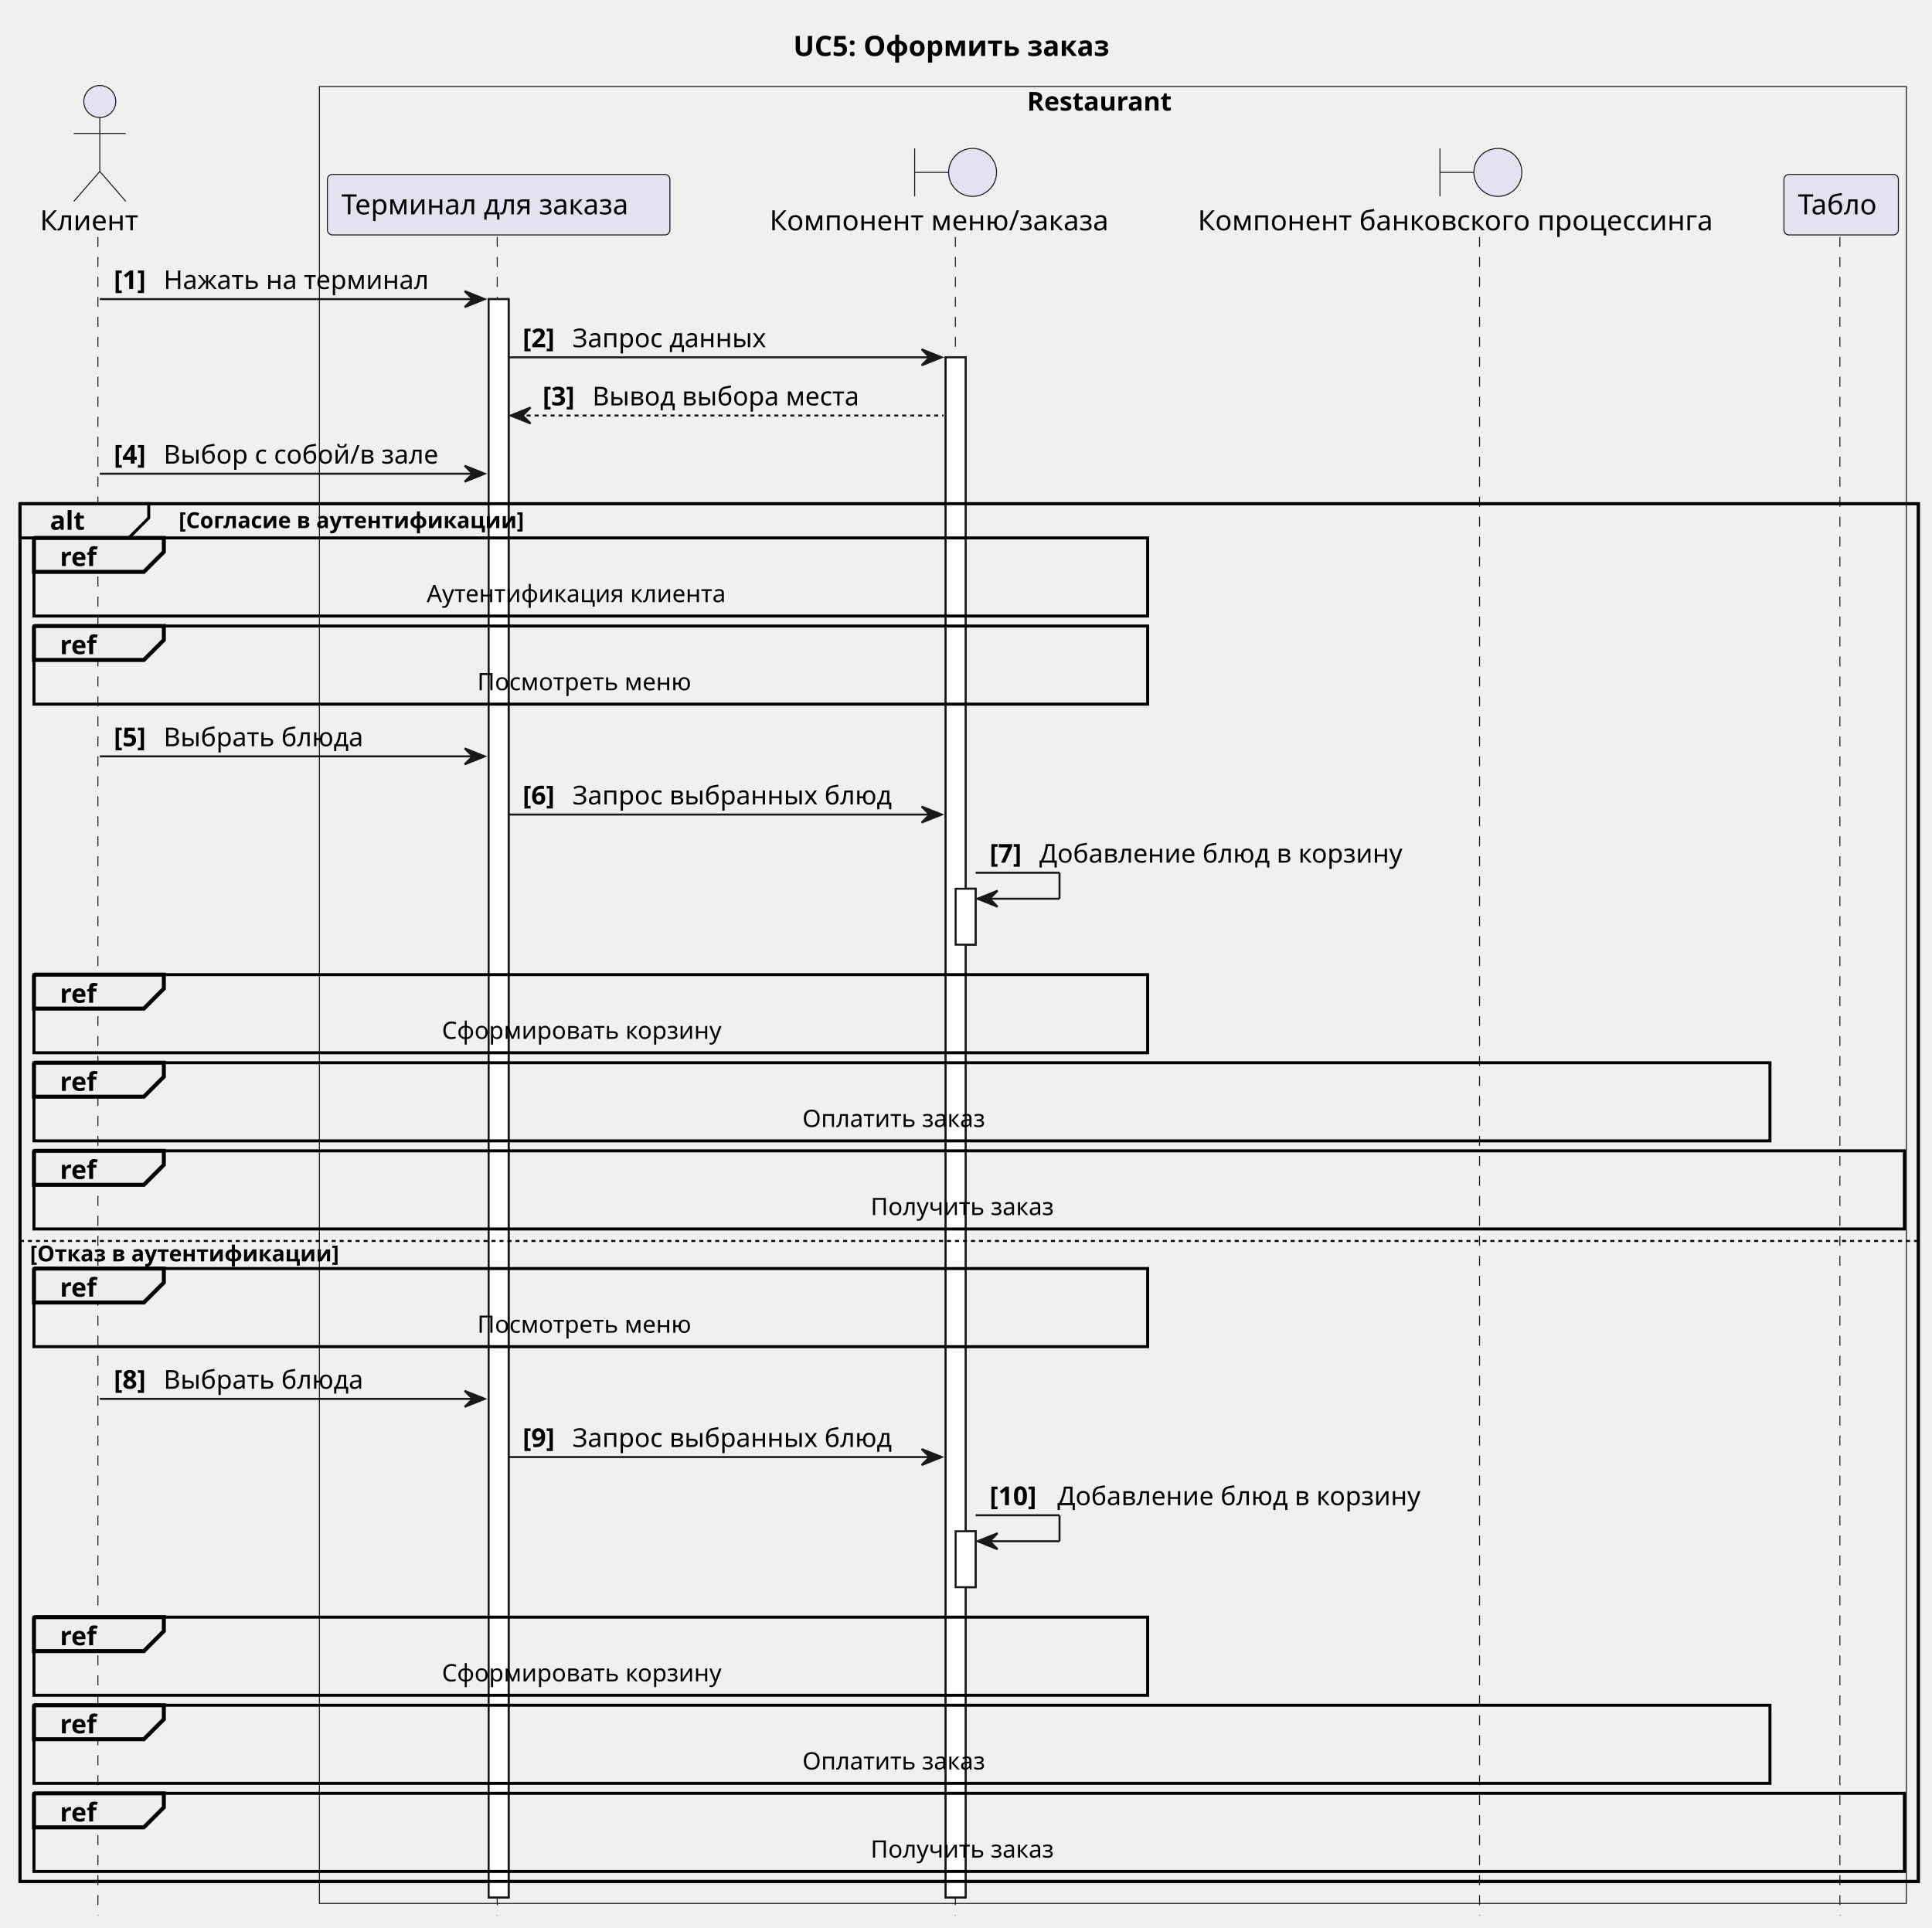
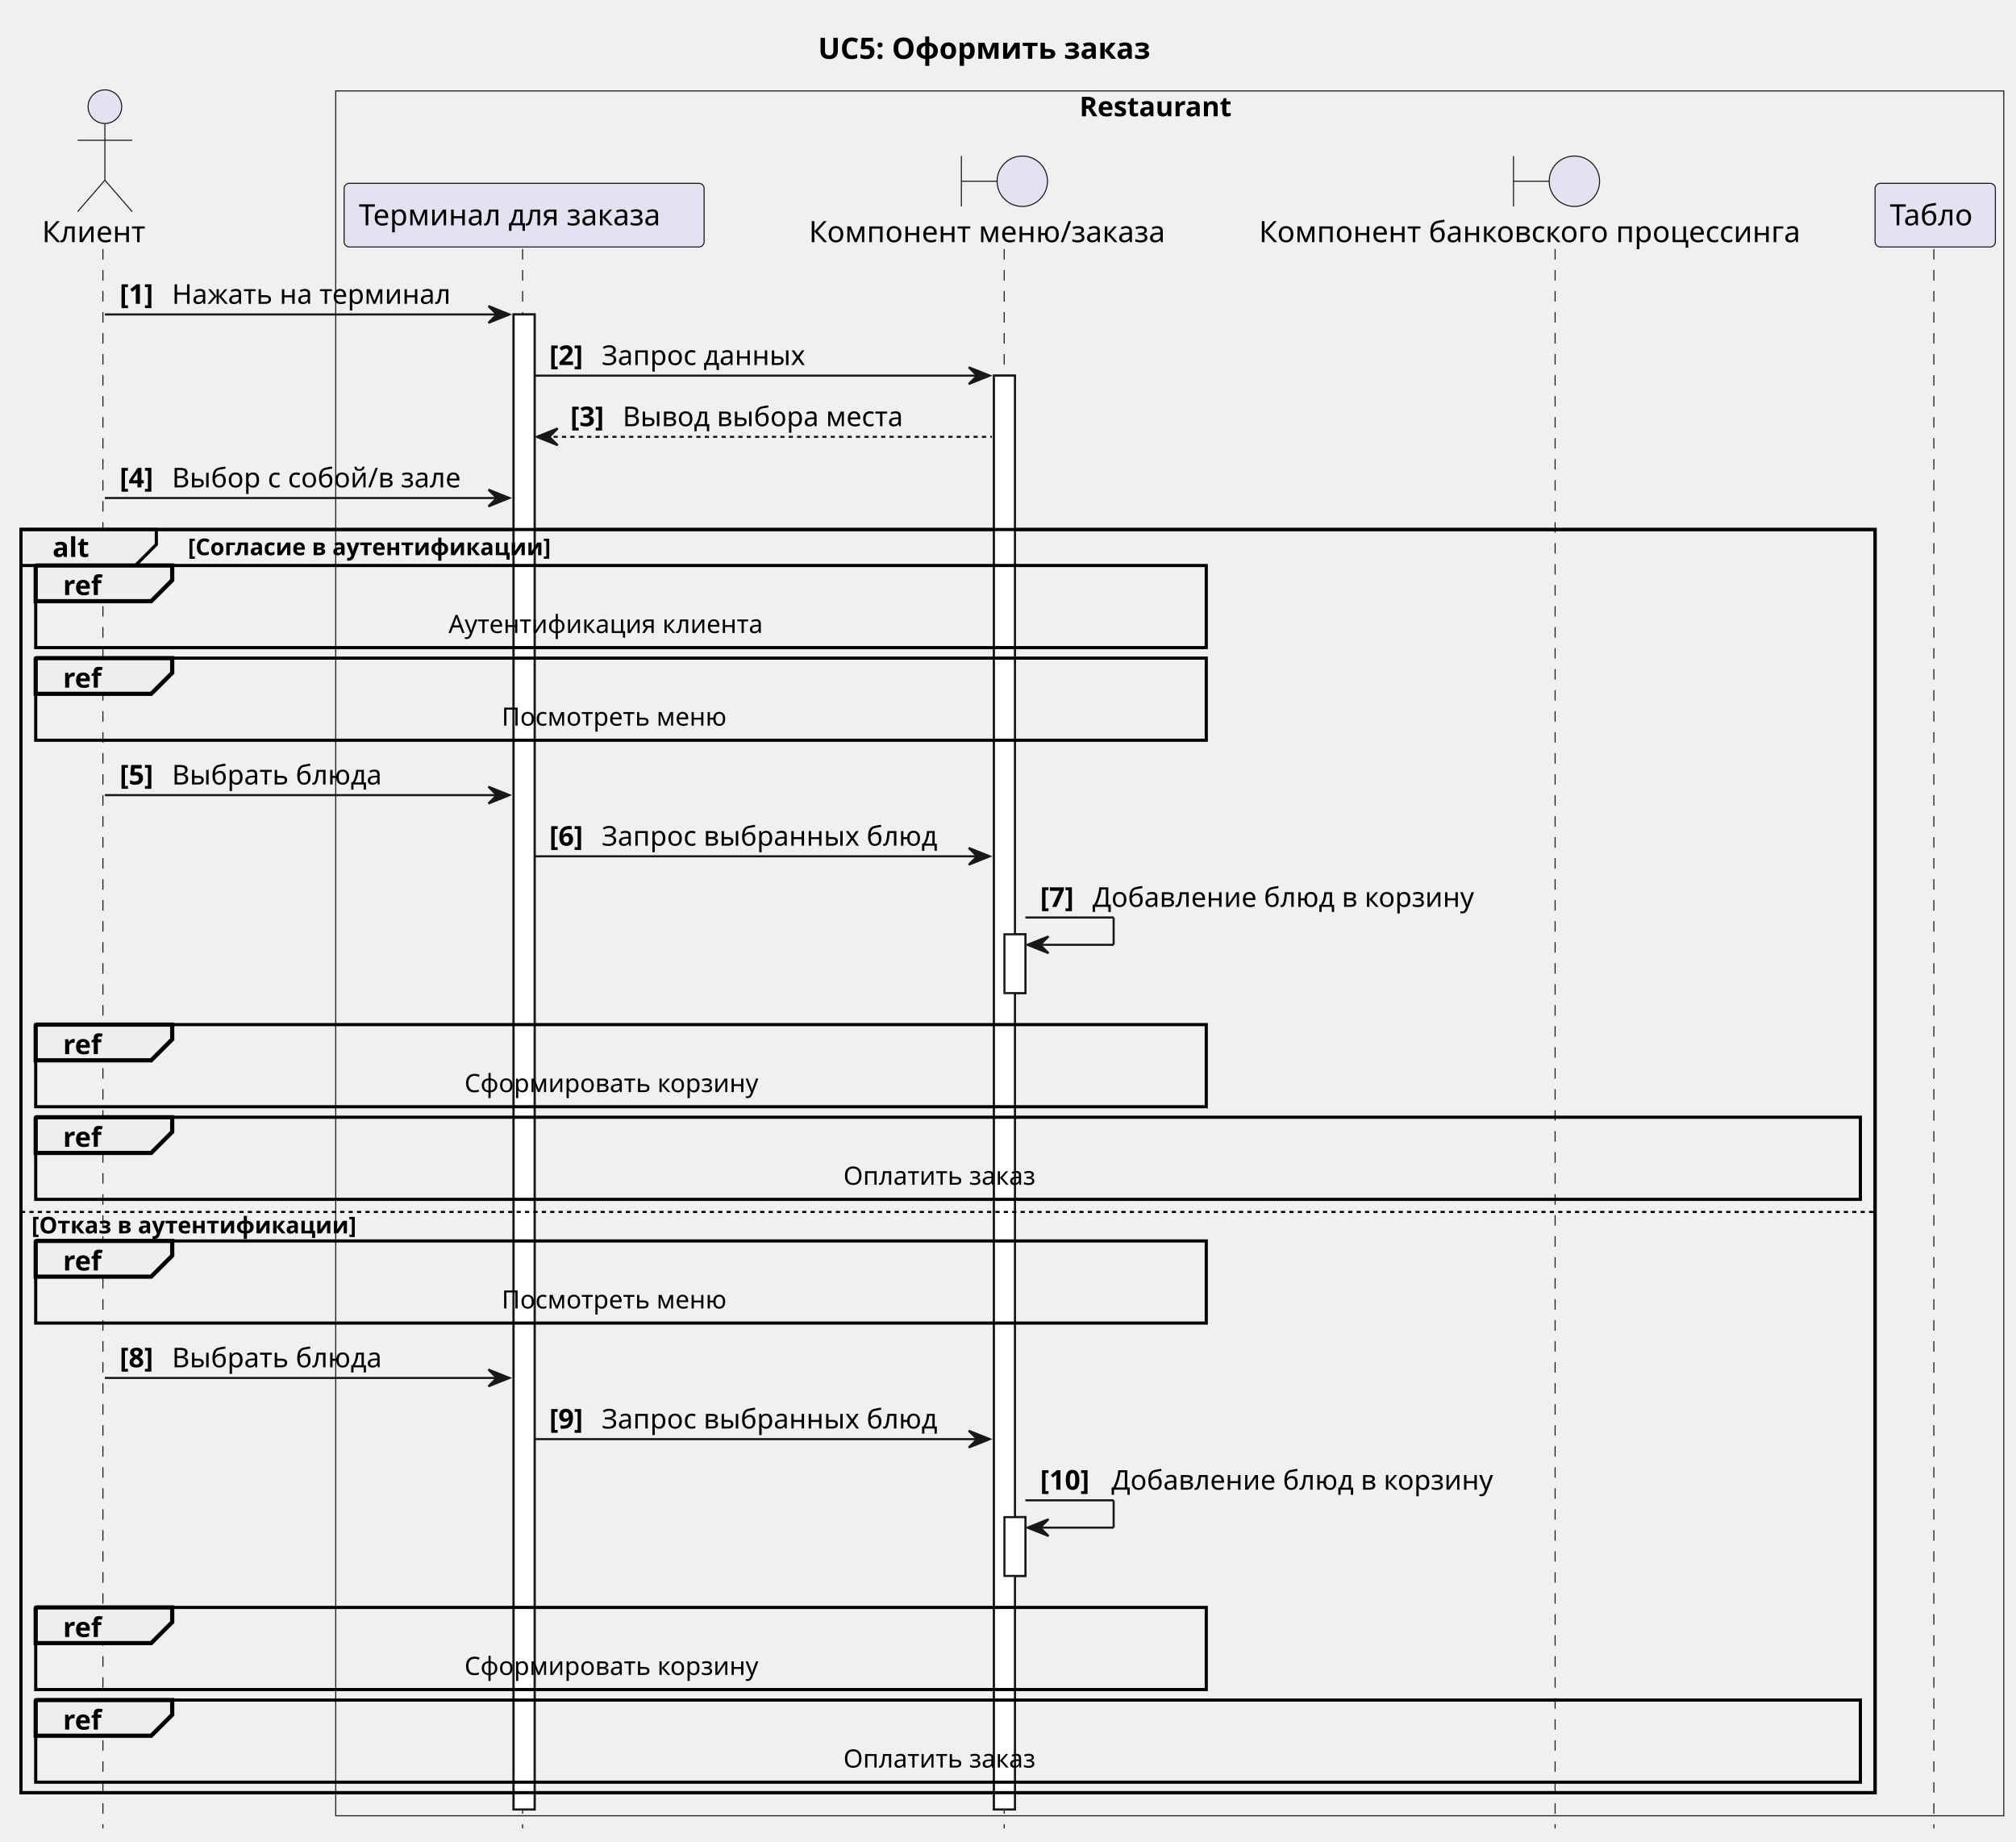
- <svg xmlns="http://www.w3.org/2000/svg" contentStyleType="text/css" height="965px" preserveAspectRatio="none" style="width:967px;height:965px;background:#FFFFFF;" version="1.1" viewBox="0 0 967 965" width="967px" zoomAndPan="magnify">
+ <svg xmlns="http://www.w3.org/2000/svg" contentStyleType="text/css" height="877px" preserveAspectRatio="none" style="width:960px;height:877px;background:#FFFFFF;" version="1.1" viewBox="0 0 960 877" width="960px" zoomAndPan="magnify">
  <defs />
  <g>
-     <text fill="#000000" font-family="sans-serif" font-size="14" font-weight="bold" lengthAdjust="spacing" textLength="175.048" x="397.063" y="27.995">UC5: Оформить заказ</text>
-     <rect fill="none" height="909.477" style="stroke:#181818;stroke-width:0.5;" width="794.307" x="159.868" y="43.297" />
+     <text fill="#000000" font-family="sans-serif" font-size="14" font-weight="bold" lengthAdjust="spacing" textLength="175.048" x="389.563" y="27.995">UC5: Оформить заказ</text>
+     <rect fill="none" height="821.273" style="stroke:#181818;stroke-width:0.5;" width="794.307" x="159.868" y="43.297" />
    <text fill="#000000" font-family="sans-serif" font-size="13" font-weight="bold" lengthAdjust="spacing" textLength="81.46" x="514.028" y="55.364">Restaurant</text>
-     <rect fill="#FFFFFF" height="800.047" style="stroke:#181818;stroke-width:1.0;" width="10" x="244.58" y="149.727" />
-     <rect fill="#FFFFFF" height="770.914" style="stroke:#181818;stroke-width:1.0;" width="10" x="473.302" y="178.859" />
+     <rect fill="#FFFFFF" height="711.844" style="stroke:#181818;stroke-width:1.0;" width="10" x="244.58" y="149.727" />
+     <rect fill="#FFFFFF" height="682.711" style="stroke:#181818;stroke-width:1.0;" width="10" x="473.302" y="178.859" />
    <rect fill="#FFFFFF" height="28" style="stroke:#181818;stroke-width:1.0;" width="10" x="478.302" y="444.859" />
-     <rect fill="#FFFFFF" height="28" style="stroke:#181818;stroke-width:1.0;" width="10" x="478.302" y="766.469" />
-     <rect fill="none" height="689.648" style="stroke:#000000;stroke-width:1.5;" width="950.174" x="10" y="252.125" />
-     <line style="stroke:#181818;stroke-width:0.5;stroke-dasharray:5.0,5.0;" x1="49" x2="49" y1="118.594" y2="958.773" />
-     <line style="stroke:#181818;stroke-width:0.5;stroke-dasharray:5.0,5.0;" x1="248.868" x2="248.868" y1="118.594" y2="958.773" />
-     <line style="stroke:#181818;stroke-width:0.5;stroke-dasharray:5.0,5.0;" x1="478.19" x2="478.19" y1="118.594" y2="958.773" />
-     <line style="stroke:#181818;stroke-width:0.5;stroke-dasharray:5.0,5.0;" x1="740.528" x2="740.528" y1="118.594" y2="958.773" />
-     <line style="stroke:#181818;stroke-width:0.5;stroke-dasharray:5.0,5.0;" x1="920.896" x2="920.896" y1="118.594" y2="958.773" />
+     <rect fill="#FFFFFF" height="28" style="stroke:#181818;stroke-width:1.0;" width="10" x="478.302" y="722.367" />
+     <rect fill="none" height="601.445" style="stroke:#000000;stroke-width:1.5;" width="882.896" x="10" y="252.125" />
+     <line style="stroke:#181818;stroke-width:0.5;stroke-dasharray:5.0,5.0;" x1="49" x2="49" y1="118.594" y2="870.57" />
+     <line style="stroke:#181818;stroke-width:0.5;stroke-dasharray:5.0,5.0;" x1="248.868" x2="248.868" y1="118.594" y2="870.57" />
+     <line style="stroke:#181818;stroke-width:0.5;stroke-dasharray:5.0,5.0;" x1="478.19" x2="478.19" y1="118.594" y2="870.57" />
+     <line style="stroke:#181818;stroke-width:0.5;stroke-dasharray:5.0,5.0;" x1="740.528" x2="740.528" y1="118.594" y2="870.57" />
+     <line style="stroke:#181818;stroke-width:0.5;stroke-dasharray:5.0,5.0;" x1="920.896" x2="920.896" y1="118.594" y2="870.57" />
    <text fill="#000000" font-family="sans-serif" font-size="14" lengthAdjust="spacing" textLength="53.908" x="20" y="115.292">Клиент</text>
    <ellipse cx="49.954" cy="50.797" fill="#E2E2F0" rx="8" ry="8" style="stroke:#181818;stroke-width:0.5;" />
    <path d="M49.954,58.797 L49.954,85.797 M36.954,66.797 L62.954,66.797 M49.954,85.797 L36.954,100.797 M49.954,85.797 L62.954,100.797 " fill="none" style="stroke:#181818;stroke-width:0.5;" />
    <rect fill="#E2E2F0" height="30.297" rx="2.5" ry="2.5" style="stroke:#181818;stroke-width:0.5;" width="171.425" x="163.868" y="87.297" />
    <text fill="#000000" font-family="sans-serif" font-size="14" lengthAdjust="spacing" textLength="157.425" x="170.868" y="107.292">Терминал для заказа</text>
    <text fill="#000000" font-family="sans-serif" font-size="14" lengthAdjust="spacing" textLength="180.223" x="385.19" y="115.292">Компонент меню/заказа</text>
    <path d="M457.802,74.297 L457.802,98.297 M457.802,86.297 L474.802,86.297 " fill="none" style="stroke:#181818;stroke-width:0.5;" />
    <ellipse cx="486.802" cy="86.297" fill="#E2E2F0" rx="12" ry="12" style="stroke:#181818;stroke-width:0.5;" />
    <text fill="#000000" font-family="sans-serif" font-size="14" lengthAdjust="spacing" textLength="277.368" x="599.528" y="115.292">Компонент банковского процессинга</text>
    <path d="M720.712,74.297 L720.712,98.297 M720.712,86.297 L737.712,86.297 " fill="none" style="stroke:#181818;stroke-width:0.5;" />
    <ellipse cx="749.712" cy="86.297" fill="#E2E2F0" rx="12" ry="12" style="stroke:#181818;stroke-width:0.5;" />
    <rect fill="#E2E2F0" height="30.297" rx="2.5" ry="2.5" style="stroke:#181818;stroke-width:0.5;" width="57.278" x="892.896" y="87.297" />
    <text fill="#000000" font-family="sans-serif" font-size="14" lengthAdjust="spacing" textLength="43.278" x="899.896" y="107.292">Табло</text>
-     <rect fill="#FFFFFF" height="800.047" style="stroke:#181818;stroke-width:1.0;" width="10" x="244.58" y="149.727" />
-     <rect fill="#FFFFFF" height="770.914" style="stroke:#181818;stroke-width:1.0;" width="10" x="473.302" y="178.859" />
+     <rect fill="#FFFFFF" height="711.844" style="stroke:#181818;stroke-width:1.0;" width="10" x="244.58" y="149.727" />
+     <rect fill="#FFFFFF" height="682.711" style="stroke:#181818;stroke-width:1.0;" width="10" x="473.302" y="178.859" />
    <rect fill="#FFFFFF" height="28" style="stroke:#181818;stroke-width:1.0;" width="10" x="478.302" y="444.859" />
-     <rect fill="#FFFFFF" height="28" style="stroke:#181818;stroke-width:1.0;" width="10" x="478.302" y="766.469" />
+     <rect fill="#FFFFFF" height="28" style="stroke:#181818;stroke-width:1.0;" width="10" x="478.302" y="722.367" />
    <polygon fill="#181818" points="232.58,145.727,242.58,149.727,232.58,153.727,236.58,149.727" style="stroke:#181818;stroke-width:1.0;" />
    <line style="stroke:#181818;stroke-width:1.0;" x1="49.954" x2="238.58" y1="149.727" y2="149.727" />
    <text fill="#000000" font-family="sans-serif" font-size="13" font-weight="bold" lengthAdjust="spacing" textLength="20.928" x="56.954" y="144.661">[1]</text>
    <text fill="#000000" font-family="sans-serif" font-size="13" lengthAdjust="spacing" textLength="144.238" x="81.882" y="144.661">Нажать на терминал</text>
    <polygon fill="#181818" points="461.302,174.859,471.302,178.859,461.302,182.859,465.302,178.859" style="stroke:#181818;stroke-width:1.0;" />
    <line style="stroke:#181818;stroke-width:1.0;" x1="254.58" x2="467.302" y1="178.859" y2="178.859" />
    <text fill="#000000" font-family="sans-serif" font-size="13" font-weight="bold" lengthAdjust="spacing" textLength="20.928" x="261.58" y="173.793">[2]</text>
    <text fill="#000000" font-family="sans-serif" font-size="13" lengthAdjust="spacing" textLength="104.197" x="286.508" y="173.793">Запрос данных</text>
    <polygon fill="#181818" points="265.58,203.992,255.58,207.992,265.58,211.992,261.58,207.992" style="stroke:#181818;stroke-width:1.0;" />
    <line style="stroke:#181818;stroke-width:1.0;stroke-dasharray:2.0,2.0;" x1="259.58" x2="472.302" y1="207.992" y2="207.992" />
    <text fill="#000000" font-family="sans-serif" font-size="13" font-weight="bold" lengthAdjust="spacing" textLength="20.928" x="271.58" y="202.926">[3]</text>
    <text fill="#000000" font-family="sans-serif" font-size="13" lengthAdjust="spacing" textLength="142.657" x="296.508" y="202.926">Вывод выбора места</text>
    <polygon fill="#181818" points="232.58,233.125,242.58,237.125,232.58,241.125,236.58,237.125" style="stroke:#181818;stroke-width:1.0;" />
    <line style="stroke:#181818;stroke-width:1.0;" x1="49.954" x2="238.58" y1="237.125" y2="237.125" />
    <text fill="#000000" font-family="sans-serif" font-size="13" font-weight="bold" lengthAdjust="spacing" textLength="20.928" x="56.954" y="232.059">[4]</text>
    <text fill="#000000" font-family="sans-serif" font-size="13" lengthAdjust="spacing" textLength="145.698" x="81.882" y="232.059">Выбор с собой/в зале</text>
    <path d="M10,252.125 L74.443,252.125 L74.443,259.258 L64.443,269.258 L10,269.258 L10,252.125 " fill="#EEEEEE" style="stroke:#000000;stroke-width:1.5;" />
-     <rect fill="none" height="689.648" style="stroke:#000000;stroke-width:1.5;" width="950.174" x="10" y="252.125" />
+     <rect fill="none" height="601.445" style="stroke:#000000;stroke-width:1.5;" width="882.896" x="10" y="252.125" />
    <text fill="#000000" font-family="sans-serif" font-size="13" font-weight="bold" lengthAdjust="spacing" textLength="19.443" x="25" y="265.192">alt</text>
    <text fill="#000000" font-family="sans-serif" font-size="11" font-weight="bold" lengthAdjust="spacing" textLength="190.411" x="89.443" y="264.335">[Согласие в аутентификации]</text>
    <rect fill="none" height="39.102" style="stroke:#000000;stroke-width:1.5;" width="557.413" x="17" y="269.258" />
    <path d="M17,269.258 L82,269.258 L82,276.258 L72,286.258 L17,286.258 L17,269.258 " fill="#EEEEEE" style="stroke:#000000;stroke-width:2.0;" />
    <text fill="#000000" font-family="sans-serif" font-size="13" font-weight="bold" lengthAdjust="spacing" textLength="20.884" x="30" y="283.325">ref</text>
    <text fill="#000000" font-family="sans-serif" font-size="12" lengthAdjust="spacing" textLength="164.268" x="213.573" y="301.397">Аутентификация клиента</text>
    <rect fill="none" height="39.102" style="stroke:#000000;stroke-width:1.5;" width="557.413" x="17" y="313.359" />
    <path d="M17,313.359 L82,313.359 L82,320.359 L72,330.359 L17,330.359 L17,313.359 " fill="#EEEEEE" style="stroke:#000000;stroke-width:2.0;" />
    <text fill="#000000" font-family="sans-serif" font-size="13" font-weight="bold" lengthAdjust="spacing" textLength="20.884" x="30" y="327.426">ref</text>
    <text fill="#000000" font-family="sans-serif" font-size="12" lengthAdjust="spacing" textLength="113.607" x="238.903" y="345.498">Посмотреть меню</text>
    <polygon fill="#181818" points="232.58,374.594,242.58,378.594,232.58,382.594,236.58,378.594" style="stroke:#181818;stroke-width:1.0;" />
    <line style="stroke:#181818;stroke-width:1.0;" x1="49.954" x2="238.58" y1="378.594" y2="378.594" />
    <text fill="#000000" font-family="sans-serif" font-size="13" font-weight="bold" lengthAdjust="spacing" textLength="20.928" x="56.954" y="373.528">[5]</text>
    <text fill="#000000" font-family="sans-serif" font-size="13" lengthAdjust="spacing" textLength="107.009" x="81.882" y="373.528">Выбрать блюда</text>
    <polygon fill="#181818" points="461.302,403.727,471.302,407.727,461.302,411.727,465.302,407.727" style="stroke:#181818;stroke-width:1.0;" />
    <line style="stroke:#181818;stroke-width:1.0;" x1="254.58" x2="467.302" y1="407.727" y2="407.727" />
    <text fill="#000000" font-family="sans-serif" font-size="13" font-weight="bold" lengthAdjust="spacing" textLength="20.928" x="261.58" y="402.661">[6]</text>
    <text fill="#000000" font-family="sans-serif" font-size="13" lengthAdjust="spacing" textLength="169.793" x="286.508" y="402.661">Запрос выбранных блюд</text>
    <line style="stroke:#181818;stroke-width:1.0;" x1="488.302" x2="530.302" y1="436.859" y2="436.859" />
    <line style="stroke:#181818;stroke-width:1.0;" x1="530.302" x2="530.302" y1="436.859" y2="449.859" />
    <line style="stroke:#181818;stroke-width:1.0;" x1="489.302" x2="530.302" y1="449.859" y2="449.859" />
    <polygon fill="#181818" points="499.302,445.859,489.302,449.859,499.302,453.859,495.302,449.859" style="stroke:#181818;stroke-width:1.0;" />
    <text fill="#000000" font-family="sans-serif" font-size="13" font-weight="bold" lengthAdjust="spacing" textLength="20.928" x="495.302" y="431.793">[7]</text>
    <text fill="#000000" font-family="sans-serif" font-size="13" lengthAdjust="spacing" textLength="194.936" x="520.23" y="431.793">Добавление блюд в корзину</text>
    <rect fill="none" height="39.102" style="stroke:#000000;stroke-width:1.5;" width="557.413" x="17" y="487.859" />
    <path d="M17,487.859 L82,487.859 L82,494.859 L72,504.859 L17,504.859 L17,487.859 " fill="#EEEEEE" style="stroke:#000000;stroke-width:2.0;" />
    <text fill="#000000" font-family="sans-serif" font-size="13" font-weight="bold" lengthAdjust="spacing" textLength="20.884" x="30" y="501.926">ref</text>
    <text fill="#000000" font-family="sans-serif" font-size="12" lengthAdjust="spacing" textLength="149.045" x="221.184" y="519.998">Сформировать корзину</text>
    <rect fill="none" height="39.102" style="stroke:#000000;stroke-width:1.5;" width="868.896" x="17" y="531.961" />
    <path d="M17,531.961 L82,531.961 L82,538.961 L72,548.961 L17,548.961 L17,531.961 " fill="#EEEEEE" style="stroke:#000000;stroke-width:2.0;" />
    <text fill="#000000" font-family="sans-serif" font-size="13" font-weight="bold" lengthAdjust="spacing" textLength="20.884" x="30" y="546.028">ref</text>
    <text fill="#000000" font-family="sans-serif" font-size="12" lengthAdjust="spacing" textLength="99.697" x="401.599" y="564.1">Оплатить заказ</text>
-     <rect fill="none" height="39.102" style="stroke:#000000;stroke-width:1.5;" width="936.174" x="17" y="576.062" />
-     <path d="M17,576.062 L82,576.062 L82,583.062 L72,593.062 L17,593.062 L17,576.062 " fill="#EEEEEE" style="stroke:#000000;stroke-width:2.0;" />
-     <text fill="#000000" font-family="sans-serif" font-size="13" font-weight="bold" lengthAdjust="spacing" textLength="20.884" x="30" y="590.129">ref</text>
-     <text fill="#000000" font-family="sans-serif" font-size="12" lengthAdjust="spacing" textLength="98.619" x="435.778" y="608.201">Получить заказ</text>
-     <line style="stroke:#000000;stroke-width:1.0;stroke-dasharray:2.0,2.0;" x1="10" x2="960.174" y1="621.164" y2="621.164" />
-     <text fill="#000000" font-family="sans-serif" font-size="11" font-weight="bold" lengthAdjust="spacing" textLength="168.873" x="15" y="631.375">[Отказ в аутентификации]</text>
-     <rect fill="none" height="39.102" style="stroke:#000000;stroke-width:1.5;" width="557.413" x="17" y="634.969" />
-     <path d="M17,634.969 L82,634.969 L82,641.969 L72,651.969 L17,651.969 L17,634.969 " fill="#EEEEEE" style="stroke:#000000;stroke-width:2.0;" />
-     <text fill="#000000" font-family="sans-serif" font-size="13" font-weight="bold" lengthAdjust="spacing" textLength="20.884" x="30" y="649.036">ref</text>
-     <text fill="#000000" font-family="sans-serif" font-size="12" lengthAdjust="spacing" textLength="113.607" x="238.903" y="667.107">Посмотреть меню</text>
-     <polygon fill="#181818" points="232.58,696.203,242.58,700.203,232.58,704.203,236.58,700.203" style="stroke:#181818;stroke-width:1.0;" />
-     <line style="stroke:#181818;stroke-width:1.0;" x1="49.954" x2="238.58" y1="700.203" y2="700.203" />
-     <text fill="#000000" font-family="sans-serif" font-size="13" font-weight="bold" lengthAdjust="spacing" textLength="20.928" x="56.954" y="695.137">[8]</text>
-     <text fill="#000000" font-family="sans-serif" font-size="13" lengthAdjust="spacing" textLength="107.009" x="81.882" y="695.137">Выбрать блюда</text>
-     <polygon fill="#181818" points="461.302,725.336,471.302,729.336,461.302,733.336,465.302,729.336" style="stroke:#181818;stroke-width:1.0;" />
-     <line style="stroke:#181818;stroke-width:1.0;" x1="254.58" x2="467.302" y1="729.336" y2="729.336" />
-     <text fill="#000000" font-family="sans-serif" font-size="13" font-weight="bold" lengthAdjust="spacing" textLength="20.928" x="261.58" y="724.27">[9]</text>
-     <text fill="#000000" font-family="sans-serif" font-size="13" lengthAdjust="spacing" textLength="169.793" x="286.508" y="724.27">Запрос выбранных блюд</text>
-     <line style="stroke:#181818;stroke-width:1.0;" x1="488.302" x2="530.302" y1="758.469" y2="758.469" />
-     <line style="stroke:#181818;stroke-width:1.0;" x1="530.302" x2="530.302" y1="758.469" y2="771.469" />
-     <line style="stroke:#181818;stroke-width:1.0;" x1="489.302" x2="530.302" y1="771.469" y2="771.469" />
-     <polygon fill="#181818" points="499.302,767.469,489.302,771.469,499.302,775.469,495.302,771.469" style="stroke:#181818;stroke-width:1.0;" />
-     <text fill="#000000" font-family="sans-serif" font-size="13" font-weight="bold" lengthAdjust="spacing" textLength="29.974" x="495.302" y="753.403">[10]</text>
-     <text fill="#000000" font-family="sans-serif" font-size="13" lengthAdjust="spacing" textLength="194.936" x="529.275" y="753.403">Добавление блюд в корзину</text>
-     <rect fill="none" height="39.102" style="stroke:#000000;stroke-width:1.5;" width="557.413" x="17" y="809.469" />
+     <line style="stroke:#000000;stroke-width:1.0;stroke-dasharray:2.0,2.0;" x1="10" x2="892.896" y1="577.062" y2="577.062" />
+     <text fill="#000000" font-family="sans-serif" font-size="11" font-weight="bold" lengthAdjust="spacing" textLength="168.873" x="15" y="587.273">[Отказ в аутентификации]</text>
+     <rect fill="none" height="39.102" style="stroke:#000000;stroke-width:1.5;" width="557.413" x="17" y="590.867" />
+     <path d="M17,590.867 L82,590.867 L82,597.867 L72,607.867 L17,607.867 L17,590.867 " fill="#EEEEEE" style="stroke:#000000;stroke-width:2.0;" />
+     <text fill="#000000" font-family="sans-serif" font-size="13" font-weight="bold" lengthAdjust="spacing" textLength="20.884" x="30" y="604.934">ref</text>
+     <text fill="#000000" font-family="sans-serif" font-size="12" lengthAdjust="spacing" textLength="113.607" x="238.903" y="623.006">Посмотреть меню</text>
+     <polygon fill="#181818" points="232.58,652.102,242.58,656.102,232.58,660.102,236.58,656.102" style="stroke:#181818;stroke-width:1.0;" />
+     <line style="stroke:#181818;stroke-width:1.0;" x1="49.954" x2="238.58" y1="656.102" y2="656.102" />
+     <text fill="#000000" font-family="sans-serif" font-size="13" font-weight="bold" lengthAdjust="spacing" textLength="20.928" x="56.954" y="651.036">[8]</text>
+     <text fill="#000000" font-family="sans-serif" font-size="13" lengthAdjust="spacing" textLength="107.009" x="81.882" y="651.036">Выбрать блюда</text>
+     <polygon fill="#181818" points="461.302,681.234,471.302,685.234,461.302,689.234,465.302,685.234" style="stroke:#181818;stroke-width:1.0;" />
+     <line style="stroke:#181818;stroke-width:1.0;" x1="254.58" x2="467.302" y1="685.234" y2="685.234" />
+     <text fill="#000000" font-family="sans-serif" font-size="13" font-weight="bold" lengthAdjust="spacing" textLength="20.928" x="261.58" y="680.168">[9]</text>
+     <text fill="#000000" font-family="sans-serif" font-size="13" lengthAdjust="spacing" textLength="169.793" x="286.508" y="680.168">Запрос выбранных блюд</text>
+     <line style="stroke:#181818;stroke-width:1.0;" x1="488.302" x2="530.302" y1="714.367" y2="714.367" />
+     <line style="stroke:#181818;stroke-width:1.0;" x1="530.302" x2="530.302" y1="714.367" y2="727.367" />
+     <line style="stroke:#181818;stroke-width:1.0;" x1="489.302" x2="530.302" y1="727.367" y2="727.367" />
+     <polygon fill="#181818" points="499.302,723.367,489.302,727.367,499.302,731.367,495.302,727.367" style="stroke:#181818;stroke-width:1.0;" />
+     <text fill="#000000" font-family="sans-serif" font-size="13" font-weight="bold" lengthAdjust="spacing" textLength="29.974" x="495.302" y="709.301">[10]</text>
+     <text fill="#000000" font-family="sans-serif" font-size="13" lengthAdjust="spacing" textLength="194.936" x="529.275" y="709.301">Добавление блюд в корзину</text>
+     <rect fill="none" height="39.102" style="stroke:#000000;stroke-width:1.5;" width="557.413" x="17" y="765.367" />
+     <path d="M17,765.367 L82,765.367 L82,772.367 L72,782.367 L17,782.367 L17,765.367 " fill="#EEEEEE" style="stroke:#000000;stroke-width:2.0;" />
+     <text fill="#000000" font-family="sans-serif" font-size="13" font-weight="bold" lengthAdjust="spacing" textLength="20.884" x="30" y="779.434">ref</text>
+     <text fill="#000000" font-family="sans-serif" font-size="12" lengthAdjust="spacing" textLength="149.045" x="221.184" y="797.506">Сформировать корзину</text>
+     <rect fill="none" height="39.102" style="stroke:#000000;stroke-width:1.5;" width="868.896" x="17" y="809.469" />
    <path d="M17,809.469 L82,809.469 L82,816.469 L72,826.469 L17,826.469 L17,809.469 " fill="#EEEEEE" style="stroke:#000000;stroke-width:2.0;" />
    <text fill="#000000" font-family="sans-serif" font-size="13" font-weight="bold" lengthAdjust="spacing" textLength="20.884" x="30" y="823.536">ref</text>
-     <text fill="#000000" font-family="sans-serif" font-size="12" lengthAdjust="spacing" textLength="149.045" x="221.184" y="841.607">Сформировать корзину</text>
-     <rect fill="none" height="39.102" style="stroke:#000000;stroke-width:1.5;" width="868.896" x="17" y="853.57" />
-     <path d="M17,853.57 L82,853.57 L82,860.57 L72,870.57 L17,870.57 L17,853.57 " fill="#EEEEEE" style="stroke:#000000;stroke-width:2.0;" />
-     <text fill="#000000" font-family="sans-serif" font-size="13" font-weight="bold" lengthAdjust="spacing" textLength="20.884" x="30" y="867.637">ref</text>
-     <text fill="#000000" font-family="sans-serif" font-size="12" lengthAdjust="spacing" textLength="99.697" x="401.599" y="885.709">Оплатить заказ</text>
-     <rect fill="none" height="39.102" style="stroke:#000000;stroke-width:1.5;" width="936.174" x="17" y="897.672" />
-     <path d="M17,897.672 L82,897.672 L82,904.672 L72,914.672 L17,914.672 L17,897.672 " fill="#EEEEEE" style="stroke:#000000;stroke-width:2.0;" />
-     <text fill="#000000" font-family="sans-serif" font-size="13" font-weight="bold" lengthAdjust="spacing" textLength="20.884" x="30" y="911.739">ref</text>
-     <text fill="#000000" font-family="sans-serif" font-size="12" lengthAdjust="spacing" textLength="98.619" x="435.778" y="929.811">Получить заказ</text>
+     <text fill="#000000" font-family="sans-serif" font-size="12" lengthAdjust="spacing" textLength="99.697" x="401.599" y="841.607">Оплатить заказ</text>
  </g>
</svg>
